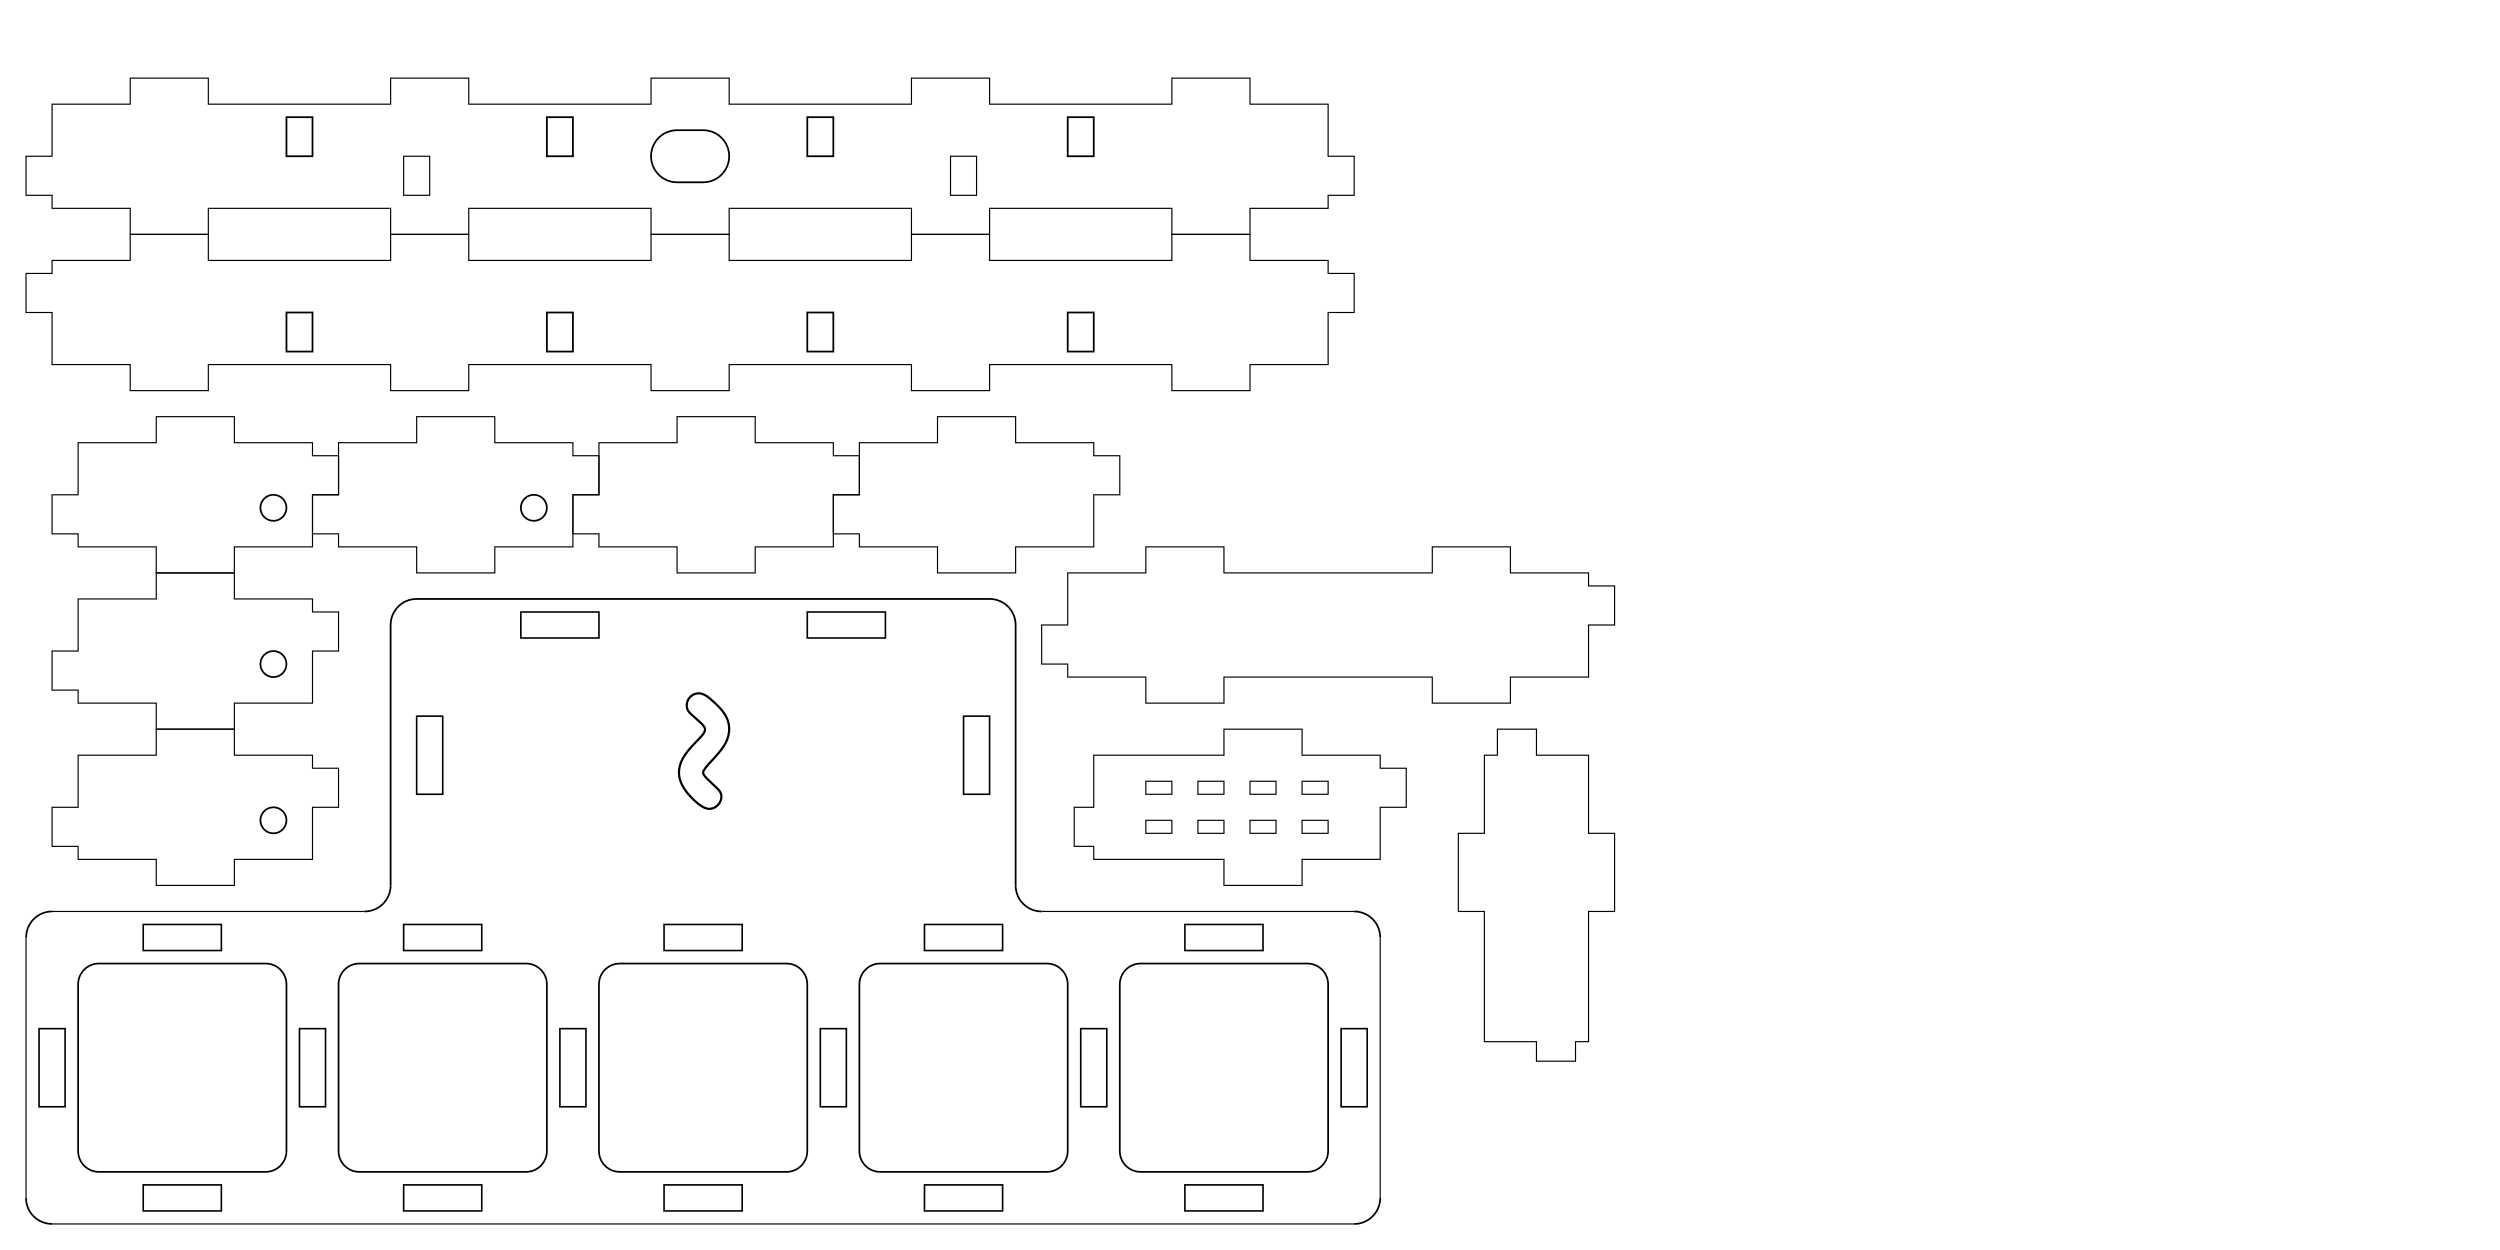
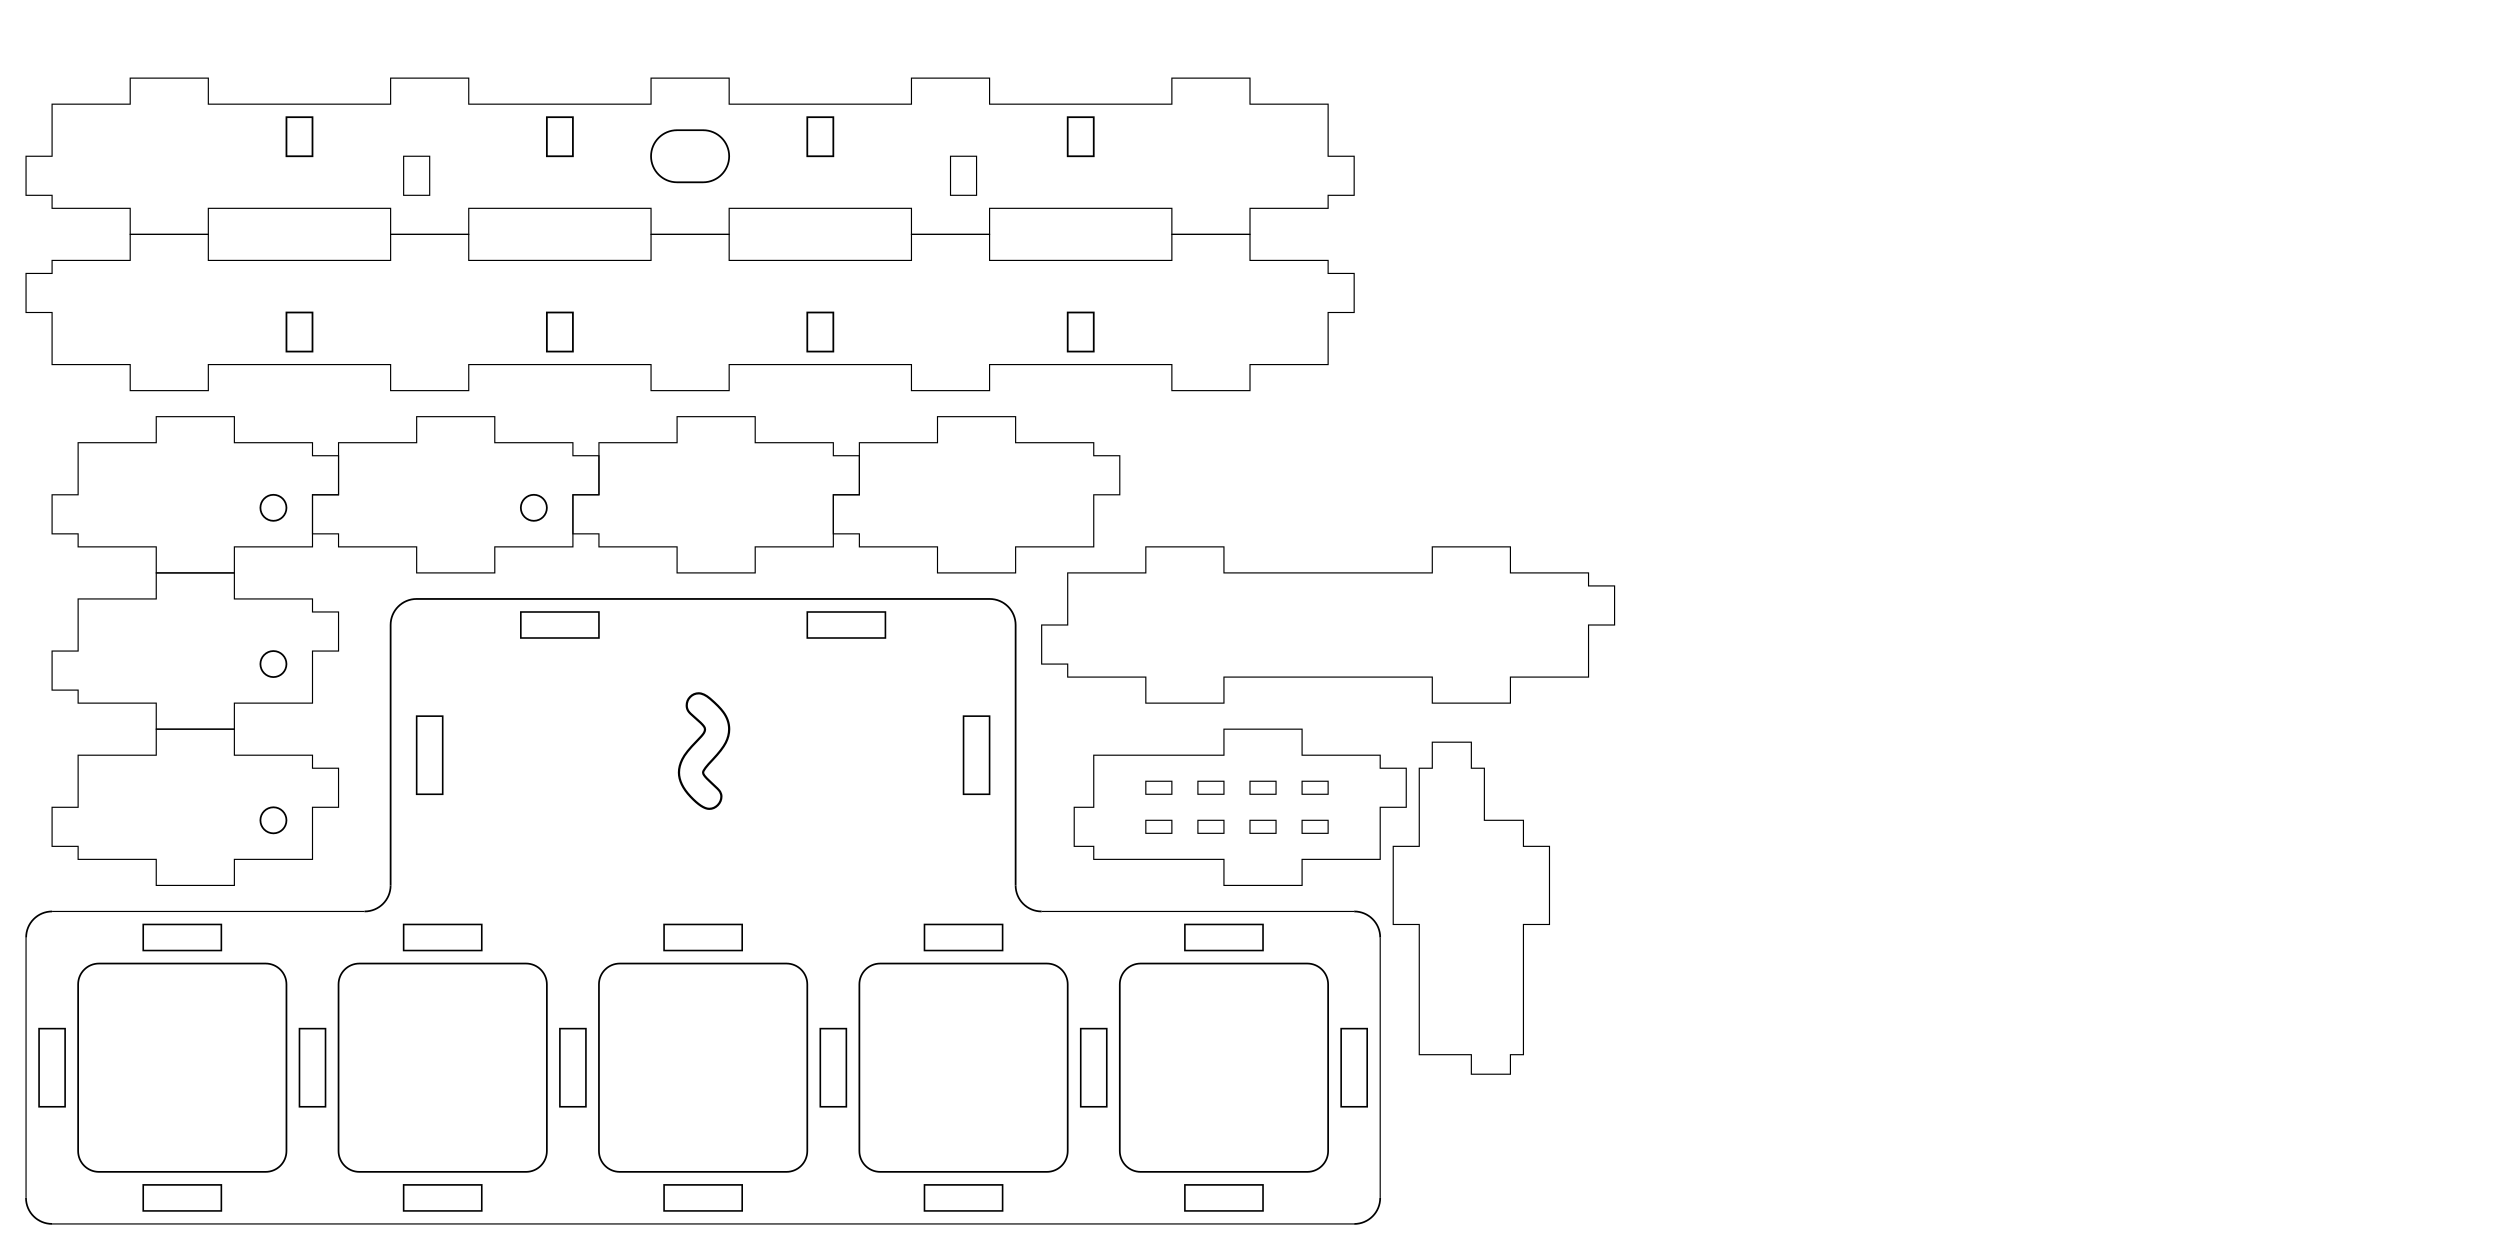
<svg xmlns="http://www.w3.org/2000/svg" width="2160" height="1080" id="svg2" version="1.1">
  <defs id="defs4" />
  <g id="layer1" transform="translate(0,27.638)" style="opacity:0.5;display:inline">
    <rect style="fill:none;stroke:#ff0000;stroke-width:1.5;stroke-miterlimit:4;stroke-opacity:1;stroke-dasharray:none" id="rect3083" width="270" height="270" x="-630" y="782.362" rx="22.5" ry="22.5" />
    <rect style="fill:none;stroke:#ff0000;stroke-width:1.5;stroke-miterlimit:4;stroke-opacity:1;stroke-dasharray:none" id="rect3220" width="270" height="540" x="-360" y="197.362" rx="22.5" ry="22.5" />
    <rect style="fill:none;stroke:#ff0000;stroke-width:1.5;stroke-miterlimit:4;stroke-opacity:1;stroke-dasharray:none" id="rect3227" width="225" height="423" x="-360" y="253.612" rx="0" ry="0" />
    <rect style="fill:none;stroke:#ff0000;stroke-width:1.5;stroke-miterlimit:4;stroke-opacity:1;stroke-dasharray:none" id="rect3083-5" width="270" height="270" x="-630" y="557.362" rx="0" ry="0" />
    <rect style="fill:none;stroke:#ff0000;stroke-width:1.5;stroke-miterlimit:4;stroke-opacity:1;stroke-dasharray:none" id="rect3083-5-8" width="270" height="270" x="-630" y="332.362" rx="0" ry="0" />
    <rect style="fill:none;stroke:#ff0000;stroke-width:1.5;stroke-miterlimit:4;stroke-opacity:1;stroke-dasharray:none" id="rect3083-5-89" width="270" height="270" x="-630" y="107.362" rx="0" ry="0" />
    <rect style="fill:none;stroke:#ff0000;stroke-width:1.5;stroke-miterlimit:4;stroke-opacity:1;stroke-dasharray:none" id="rect3083-5-6" width="270" height="270" x="-630" y="-117.638" rx="22.5" ry="22.5" />
    <rect style="fill:none;stroke:#ff0000;stroke-width:1.53;stroke-miterlimit:4;stroke-opacity:1;stroke-dasharray:none;display:inline" id="rect4531" width="202.5" height="90" x="-315" y="849.862" rx="0" ry="0" />
    <rect style="fill:none;stroke:#ff0000;stroke-width:1.53;stroke-miterlimit:4;stroke-opacity:1;stroke-dasharray:none;display:inline" id="rect4693" width="1102.5" height="90" x="45" y="-140.138" />
  </g>
  <g id="layer3" style="display:inline">
    <rect transform="matrix(0,-1,1,0,0,0)" style="fill:none;stroke:#000000;stroke-width:1.5;stroke-miterlimit:4;stroke-opacity:1;stroke-dasharray:none" id="rect3157" width="180" height="180" x="-1012.5" y="967.5" rx="18" ry="18" />
    <rect transform="matrix(0,-1,1,0,0,0)" style="fill:none;stroke:#000000;stroke-width:1.403;stroke-miterlimit:4;stroke-opacity:1;stroke-dasharray:none" id="rect3225-2" width="22.5" height="67.5" x="-1046.25" y="1023.75" rx="2.4784607e-05" ry="0" />
    <rect transform="matrix(0,-1,1,0,0,0)" style="fill:none;stroke:#000000;stroke-width:1.403;stroke-miterlimit:4;stroke-opacity:1;stroke-dasharray:none" id="rect3225-2-6" width="22.5" height="67.5" x="-821.25" y="1023.75" rx="2.4784607e-05" ry="0" />
    <rect style="fill:none;stroke:#000000;stroke-width:1.403;stroke-miterlimit:4;stroke-opacity:1;stroke-dasharray:none" id="rect3225-2-1" width="22.5" height="67.5" x="-1181.25" y="-956.25" rx="2.4784607e-05" ry="0" transform="scale(-1,-1)" />
    <rect transform="matrix(0,-1,1,0,0,0)" style="fill:none;stroke:#000000;stroke-width:1.5;stroke-miterlimit:4;stroke-opacity:1;stroke-dasharray:none" id="rect3157-5" width="180" height="180" x="-1012.5" y="742.5" rx="18" ry="18" />
    <rect transform="matrix(0,-1,1,0,0,0)" style="fill:none;stroke:#000000;stroke-width:1.403;stroke-miterlimit:4;stroke-opacity:1;stroke-dasharray:none" id="rect3225-2-12" width="22.5" height="67.5" x="-1046.25" y="798.75" rx="2.4784607e-05" ry="0" />
    <rect transform="matrix(0,-1,1,0,0,0)" style="fill:none;stroke:#000000;stroke-width:1.403;stroke-miterlimit:4;stroke-opacity:1;stroke-dasharray:none" id="rect3225-2-6-1" width="22.5" height="67.5" x="-821.25" y="798.75" rx="2.4784607e-05" ry="0" />
    <rect style="fill:none;stroke:#000000;stroke-width:1.403;stroke-miterlimit:4;stroke-opacity:1;stroke-dasharray:none" id="rect3225-2-1-2" width="22.5" height="67.5" x="-956.25" y="-956.25" rx="2.4784607e-05" ry="0" transform="scale(-1,-1)" />
    <rect transform="matrix(0,-1,1,0,0,0)" style="fill:none;stroke:#000000;stroke-width:1.5;stroke-miterlimit:4;stroke-opacity:1;stroke-dasharray:none" id="rect3157-5-3" width="180" height="180" x="-1012.5" y="517.5" rx="18" ry="18" />
    <rect transform="matrix(0,-1,1,0,0,0)" style="fill:none;stroke:#000000;stroke-width:1.403;stroke-miterlimit:4;stroke-opacity:1;stroke-dasharray:none" id="rect3225-2-12-7" width="22.5" height="67.5" x="-1046.25" y="573.75" rx="2.4784607e-05" ry="0" />
    <rect transform="matrix(0,-1,1,0,0,0)" style="fill:none;stroke:#000000;stroke-width:1.403;stroke-miterlimit:4;stroke-opacity:1;stroke-dasharray:none" id="rect3225-2-6-1-1" width="22.5" height="67.5" x="-821.25" y="573.75" rx="2.4784607e-05" ry="0" />
    <rect style="fill:none;stroke:#000000;stroke-width:1.403;stroke-miterlimit:4;stroke-opacity:1;stroke-dasharray:none" id="rect3225-2-1-2-1" width="22.5" height="67.5" x="-731.25" y="-956.25" rx="2.4784607e-05" ry="0" transform="scale(-1,-1)" />
    <rect transform="matrix(0,-1,1,0,0,0)" style="fill:none;stroke:#000000;stroke-width:1.5;stroke-miterlimit:4;stroke-opacity:1;stroke-dasharray:none" id="rect3157-5-7" width="180" height="180" x="-1012.5" y="292.5" rx="18" ry="18" />
    <rect transform="matrix(0,-1,1,0,0,0)" style="fill:none;stroke:#000000;stroke-width:1.403;stroke-miterlimit:4;stroke-opacity:1;stroke-dasharray:none" id="rect3225-2-12-5" width="22.5" height="67.5" x="-1046.25" y="348.75" rx="2.4784607e-05" ry="0" />
    <rect transform="matrix(0,-1,1,0,0,0)" style="fill:none;stroke:#000000;stroke-width:1.403;stroke-miterlimit:4;stroke-opacity:1;stroke-dasharray:none" id="rect3225-2-6-1-4" width="22.5" height="67.5" x="-821.25" y="348.75" rx="2.4784607e-05" ry="0" />
    <rect style="fill:none;stroke:#000000;stroke-width:1.403;stroke-miterlimit:4;stroke-opacity:1;stroke-dasharray:none" id="rect3225-2-1-2-0" width="22.5" height="67.5" x="-506.25" y="-956.25" rx="2.4784607e-05" ry="0" transform="scale(-1,-1)" />
    <rect transform="matrix(0,-1,1,0,0,0)" style="fill:none;stroke:#000000;stroke-width:1.5;stroke-miterlimit:4;stroke-opacity:1;stroke-dasharray:none" id="rect3157-5-4" width="180" height="180" x="-1012.5" y="67.5" rx="18" ry="18" />
    <rect transform="matrix(0,-1,1,0,0,0)" style="fill:none;stroke:#000000;stroke-width:1.403;stroke-miterlimit:4;stroke-opacity:1;stroke-dasharray:none" id="rect3225-2-12-8" width="22.5" height="67.5" x="-1046.25" y="123.75" rx="2.4784607e-05" ry="0" />
    <rect transform="matrix(0,-1,1,0,0,0)" style="fill:none;stroke:#000000;stroke-width:1.403;stroke-miterlimit:4;stroke-opacity:1;stroke-dasharray:none" id="rect3225-2-6-1-17" width="22.5" height="67.5" x="-821.25" y="123.75" rx="2.4784607e-05" ry="0" />
    <rect style="fill:none;stroke:#000000;stroke-width:1.403;stroke-miterlimit:4;stroke-opacity:1;stroke-dasharray:none" id="rect3225-2-1-2-9" width="22.5" height="67.5" x="-281.25" y="-956.25" rx="2.4784607e-05" ry="0" transform="scale(-1,-1)" />
    <rect style="fill:none;stroke:#000000;stroke-width:1.403;stroke-miterlimit:4;stroke-opacity:1;stroke-dasharray:none" id="rect3225-2-1-2-9-5" width="22.5" height="67.5" x="-56.25" y="-956.25" rx="2.4784607e-05" ry="0" transform="scale(-1,-1)" />
    <rect transform="matrix(0,-1,1,0,0,0)" style="fill:none;stroke:#000000;stroke-width:1.403;stroke-miterlimit:4;stroke-opacity:1;stroke-dasharray:none" id="rect3225-2-6-1-4-6" width="22.5" height="67.5" x="-551.25" y="450" rx="2.4784607e-05" ry="0" />
    <rect transform="matrix(0,-1,1,0,0,0)" style="fill:none;stroke:#000000;stroke-width:1.403;stroke-miterlimit:4;stroke-opacity:1;stroke-dasharray:none" id="rect3225-2-6-1-4-6-4" width="22.5" height="67.5" x="-551.25" y="697.5" rx="2.4784607e-05" ry="0" />
    <rect style="fill:none;stroke:#000000;stroke-width:1.403;stroke-miterlimit:4;stroke-opacity:1;stroke-dasharray:none" id="rect3225-2-6-1-4-6-6" width="22.5" height="67.5" x="-382.5" y="-686.25" rx="2.4784607e-05" ry="0" transform="scale(-1,-1)" />
    <rect style="fill:none;stroke:#000000;stroke-width:1.403;stroke-miterlimit:4;stroke-opacity:1;stroke-dasharray:none" id="rect3225-2-6-1-4-6-6-8" width="22.5" height="67.5" x="-855" y="-686.25" rx="2.4784607e-05" ry="0" transform="scale(-1,-1)" />
    <path style="fill:none;stroke:#000000;stroke-width:1.53;stroke-miterlimit:4;stroke-opacity:1;stroke-dasharray:none" d="m 337.5,765 0,-225 c 0,-12.465 10.035,-22.5 22.5,-22.5 l 495,0 c 12.465,0 22.5,10.035 22.5,22.5 l 0,225" id="rect3220-5" />
    <path style="fill:none;stroke:#000000;stroke-width:1.5;stroke-miterlimit:4;stroke-opacity:1;display:inline" d="m 337.5,765 c 0,12.465 -10.035,22.5 -22.5,22.5" id="rect3220-5-4" />
    <path style="fill:none;stroke:#000000;stroke-width:1.5;stroke-miterlimit:4;stroke-opacity:1;display:inline" d="m 900,787.5 c -12.465,0 -22.5,-10.035 -22.5,-22.5" id="rect3220-5-4-6" />
    <path style="fill:none;stroke:#000000;stroke-width:1.5;stroke-miterlimit:4;stroke-opacity:1;display:inline" d="m 1192.5,1035 c 0,12.465 -10.035,22.5 -22.5,22.5" id="rect3220-5-4-7" />
    <path style="fill:none;stroke:#000000;stroke-width:1.5;stroke-miterlimit:4;stroke-opacity:1;display:inline" d="m 1170,787.5 c 12.465,0 22.5,10.035 22.5,22.5" id="rect3220-5-4-7-1" />
    <path style="fill:none;stroke:#000000;stroke-width:1px;stroke-linecap:butt;stroke-linejoin:miter;stroke-opacity:1" d="m 900,787.5 270,0" id="path4476" />
    <path style="fill:none;stroke:#000000;stroke-width:1px;stroke-linecap:butt;stroke-linejoin:miter;stroke-opacity:1" d="M 1192.5,810 1192.5,1035" id="path4478" />
    <path style="fill:none;stroke:#000000;stroke-width:1px;stroke-linecap:butt;stroke-linejoin:miter;stroke-opacity:1" d="m 1170,1057.5 -1125,0" id="path4480" />
    <path style="fill:none;stroke:#000000;stroke-width:1px;stroke-linecap:butt;stroke-linejoin:miter;stroke-opacity:1" d="m 22.5,1035 0,-225" id="path4482" />
    <path style="fill:none;stroke:#000000;stroke-width:1px;stroke-linecap:butt;stroke-linejoin:miter;stroke-opacity:1" d="m 45,787.5 270,0" id="path4484" />
    <path style="fill:none;stroke:#000000;stroke-width:1.5;stroke-miterlimit:4;stroke-opacity:1;display:inline" d="m 45.041,1057.458 c -12.465,0.046 -22.537,-9.952 -22.583,-22.417" id="rect3220-5-4-64" />
    <path style="fill:none;stroke:#000000;stroke-width:1.5;stroke-miterlimit:4;stroke-opacity:1;display:inline" d="M 22.583,810.083 C 22.537,797.618 32.535,787.546 45,787.5" id="rect3220-5-4-64-0" />
    <g style="font-size:40px;font-style:normal;font-variant:normal;font-weight:bold;font-stretch:normal;text-align:center;line-height:125%;letter-spacing:0px;word-spacing:0px;text-anchor:middle;fill:none;stroke:#000000;stroke-width:0.368;stroke-miterlimit:4;stroke-opacity:1;stroke-dasharray:none;display:inline;font-family:Courier New;-inkscape-font-specification:Courier New Bold" id="text4522" transform="matrix(0,-5.215076,5.215076,0,-1816.918,2499.807)">
      <path d="m 362.445,462.17 c 0.573,1e-5 1.055,0.195 1.445,0.586 0.391,0.391 0.586,0.859 0.586,1.406 -3e-5,0.56 -0.293,1.185 -0.879,1.875 -0.885,1.029 -1.628,1.758 -2.227,2.188 -0.885,0.651 -1.829,0.977 -2.832,0.977 -0.755,0 -1.504,-0.189 -2.246,-0.566 -0.742,-0.378 -1.673,-1.094 -2.793,-2.148 -1.107,-1.068 -1.816,-1.602 -2.129,-1.602 -0.156,10e-6 -0.306,0.052 -0.449,0.156 -0.286,0.182 -0.755,0.632 -1.406,1.348 -0.638,0.716 -1.087,1.152 -1.348,1.309 -0.26,0.143 -0.521,0.215 -0.781,0.215 -0.547,10e-6 -1.029,-0.202 -1.445,-0.605 -0.404,-0.404 -0.605,-0.872 -0.605,-1.406 0,-0.794 0.677,-1.829 2.031,-3.105 1.354,-1.276 2.682,-1.914 3.984,-1.914 0.716,2e-5 1.452,0.189 2.207,0.566 0.755,0.365 1.751,1.159 2.988,2.383 0.638,0.638 1.107,1.042 1.406,1.211 0.195,0.104 0.371,0.156 0.527,0.156 0.182,10e-6 0.345,-0.052 0.488,-0.156 0.326,-0.221 0.846,-0.755 1.562,-1.602 0.456,-0.547 0.807,-0.892 1.055,-1.035 0.26,-0.156 0.547,-0.234 0.859,-0.234" id="path4529" style="fill:none;stroke:#000000;stroke-width:0.368;stroke-miterlimit:4;stroke-opacity:1;stroke-dasharray:none" />
    </g>
    <path style="fill:none;stroke:#000000;stroke-width:1px;stroke-linecap:butt;stroke-linejoin:miter;stroke-opacity:1" d="m 135,630 67.5,0 0,22.5 67.5,0 0,11.25 22.5,0 0,33.75 -22.5,0 0,45 -67.5,0 0,22.5 -67.5,0 0,-22.5 -67.5,0 0,-11.25 -22.5,0 0,-33.75 22.5,0 0,-45 67.5,0 z" id="path4578" />
    <path style="fill:none;stroke:#000000;stroke-width:1.53;stroke-miterlimit:4;stroke-opacity:1;stroke-dasharray:none" id="path4580" d="m 1507.5,1001.25 a 11.25,11.25 0 1 1 -22.5,0 11.25,11.25 0 1 1 22.5,0 z" transform="translate(-1260,-292.5)" />
    <path style="fill:none;stroke:#000000;stroke-width:1px;stroke-linecap:butt;stroke-linejoin:miter;stroke-opacity:1;display:inline" d="m 135,495 67.5,0 0,22.5 67.5,0 0,11.25 22.5,0 0,33.75 -22.5,0 0,45 -67.5,0 0,22.5 -67.5,0 0,-22.5 -67.5,0 0,-11.25 -22.5,0 0,-33.75 22.5,0 0,-45 67.5,0 z" id="path4578-1" />
    <path style="fill:none;stroke:#000000;stroke-width:1.53;stroke-miterlimit:4;stroke-opacity:1;stroke-dasharray:none;display:inline" id="path4580-2" d="m 1507.5,1001.25 a 11.25,11.25 0 1 1 -22.5,0 11.25,11.25 0 1 1 22.5,0 z" transform="translate(-1260,-427.5)" />
    <path style="fill:none;stroke:#000000;stroke-width:1px;stroke-linecap:butt;stroke-linejoin:miter;stroke-opacity:1;display:inline" d="m 135,360 67.5,0 0,22.5 67.5,0 0,11.25 22.5,0 0,33.75 -22.5,0 0,45 -67.5,0 0,22.5 -67.5,0 0,-22.5 -67.5,0 0,-11.25 -22.5,0 0,-33.75 22.5,0 0,-45 67.5,0 z" id="path4578-1-0" />
    <path style="fill:none;stroke:#000000;stroke-width:1.53;stroke-miterlimit:4;stroke-opacity:1;stroke-dasharray:none;display:inline" id="path4580-2-7" d="m 1507.5,1001.25 a 11.25,11.25 0 1 1 -22.5,0 11.25,11.25 0 1 1 22.5,0 z" transform="translate(-1260,-562.5)" />
    <path style="fill:none;stroke:#000000;stroke-width:1px;stroke-linecap:butt;stroke-linejoin:miter;stroke-opacity:1;display:inline" d="m 360,360 67.5,0 0,22.5 67.5,0 0,11.25 22.5,0 0,33.75 -22.5,0 0,45 -67.5,0 0,22.5 -67.5,0 0,-22.5 -67.5,0 0,-11.25 -22.5,0 0,-33.75 22.5,0 0,-45 67.5,0 z" id="path4578-1-3" />
    <path style="fill:none;stroke:#000000;stroke-width:1.53;stroke-miterlimit:4;stroke-opacity:1;stroke-dasharray:none;display:inline" id="path4580-2-0" d="m 1507.5,1001.25 a 11.25,11.25 0 1 1 -22.5,0 11.25,11.25 0 1 1 22.5,0 z" transform="translate(-1035,-562.5)" />
    <path style="fill:none;stroke:#000000;stroke-width:1px;stroke-linecap:butt;stroke-linejoin:miter;stroke-opacity:1;display:inline" d="m 585,360 67.5,0 0,22.5 67.5,0 0,11.25 22.5,0 0,33.75 -22.5,0 0,45 -67.5,0 0,22.5 -67.5,0 0,-22.5 -67.5,0 0,-11.25 -22.5,0 0,-33.75 22.5,0 0,-45 67.5,0 z" id="path4578-1-3-1" />
    <path style="fill:none;stroke:#000000;stroke-width:1px;stroke-linecap:butt;stroke-linejoin:miter;stroke-opacity:1;display:inline" d="m 810,360 67.5,0 0,22.5 67.5,0 0,11.25 22.5,0 0,33.75 -22.5,0 0,45 -67.5,0 0,22.5 -67.5,0 0,-22.5 -67.5,0 0,-11.25 -22.5,0 0,-33.75 22.5,0 0,-45 67.5,0 z" id="path4578-1-3-1-8" />
    <path style="fill:none;stroke:#000000;stroke-width:1px;stroke-linecap:butt;stroke-linejoin:miter;stroke-opacity:1" d="m 45,225 0,11.25 -22.5,0 0,33.75 22.5,0 0,45 67.5,0 0,22.5 67.5,0 0,-22.5 67.5,0 22.5,0 67.5,0 0,22.5 67.5,0 0,-22.5 157.5,0 0,22.5 67.5,0 0,-22.5 157.5,0 0,22.5 67.5,0 0,-22.5 157.5,0 0,22.5 67.5,0 0,-22.5 67.5,0 0,-45 22.5,0 0,-33.75 -22.5,0 0,-11.25 -67.5,0 0,-22.5 -67.5,0 0,22.5 -157.5,0 0,-22.5 -67.5,0 0,22.5 -157.5,0 0,-22.5 -67.5,0 0,22.5 -157.5,0 0,-22.5 -67.5,0 0,22.5 -157.5,0 0,-22.5 -67.5,0 0,22.5 z" id="path4698" />
    <rect style="fill:none;stroke:#000000;stroke-width:1.53;stroke-miterlimit:4;stroke-opacity:1;stroke-dasharray:none" id="rect4700" width="22.5" height="33.75" x="247.5" y="270" />
    <rect style="fill:none;stroke:#000000;stroke-width:1.53;stroke-miterlimit:4;stroke-opacity:1;stroke-dasharray:none;display:inline" id="rect4700-1" width="22.5" height="33.75" x="472.5" y="270" />
    <rect style="fill:none;stroke:#000000;stroke-width:1.53;stroke-miterlimit:4;stroke-opacity:1;stroke-dasharray:none;display:inline" id="rect4700-1-3" width="22.5" height="33.75" x="697.5" y="270" />
    <rect style="fill:none;stroke:#000000;stroke-width:1.53;stroke-miterlimit:4;stroke-opacity:1;stroke-dasharray:none;display:inline" id="rect4700-1-3-0" width="22.5" height="33.75" x="922.5" y="270" />
    <path style="fill:none;stroke:#000000;stroke-width:1px;stroke-linecap:butt;stroke-linejoin:miter;stroke-opacity:1;display:inline" d="m 1147.5,180 0,-11.25 22.5,0 0,-33.75 -22.5,0 0,-45 -67.5,0 0,-22.5 -67.5,0 0,22.5 -67.5,0 -22.5,0 -67.5,0 0,-22.5 -67.5,0 0,22.5 -157.5,0 0,-22.5 -67.5,0 0,22.5 -157.5,0 0,-22.5 -67.5,0 0,22.5 -157.5,0 0,-22.5 -67.5,0 0,22.5 -67.5,0 0,45 -22.5,0 0,33.75 22.5,0 0,11.25 67.5,0 0,22.5 67.5,0 0,-22.5 157.5,0 0,22.5 67.5,0 0,-22.5 157.5,0 0,22.5 67.5,0 0,-22.5 157.5,0 0,22.5 67.5,0 0,-22.5 157.5,0 0,22.5 67.5,0 0,-22.5 z" id="path4698-8" />
    <rect style="fill:none;stroke:#000000;stroke-width:1.53;stroke-miterlimit:4;stroke-opacity:1;stroke-dasharray:none;display:inline" id="rect4700-0" width="22.5" height="33.75" x="-945" y="-135" transform="scale(-1,-1)" />
    <rect style="fill:none;stroke:#000000;stroke-width:1.53;stroke-miterlimit:4;stroke-opacity:1;stroke-dasharray:none;display:inline" id="rect4700-1-8" width="22.5" height="33.75" x="-720" y="-135" transform="scale(-1,-1)" />
    <rect style="fill:none;stroke:#000000;stroke-width:1.53;stroke-miterlimit:4;stroke-opacity:1;stroke-dasharray:none;display:inline" id="rect4700-1-3-2" width="22.5" height="33.75" x="-495" y="-135" transform="scale(-1,-1)" />
    <rect style="fill:none;stroke:#000000;stroke-width:1.53;stroke-miterlimit:4;stroke-opacity:1;stroke-dasharray:none;display:inline" id="rect4700-1-3-0-2" width="22.5" height="33.75" x="-270" y="-135" transform="scale(-1,-1)" />
    <rect style="fill:none;stroke:#000000;stroke-width:1.53;stroke-miterlimit:4;stroke-opacity:1;stroke-dasharray:none" id="rect4789" width="67.5" height="45" x="562.5" y="112.5" ry="22.5" rx="22.5" />
    <path style="fill:none;stroke:#000000;stroke-width:1px;stroke-linecap:butt;stroke-linejoin:miter;stroke-opacity:1" d="m 922.5,495 67.5,0 0,-22.5 67.5,0 0,22.5 180,0 0,-22.5 67.5,0 0,22.5 67.5,0 0,11.25 22.5,0 0,33.75 -22.5,0 0,45 -67.5,0 0,22.5 -67.5,0 0,-22.5 -180,0 0,22.5 -67.5,0 0,-22.5 -67.5,0 0,-11.25 -22.5,0 0,-33.75 22.5,0 z" id="path4793" />
-     <path style="fill:none;stroke:#000000;stroke-width:1px;stroke-linecap:butt;stroke-linejoin:miter;stroke-opacity:1" d="m 1293.75,630 33.75,0 0,22.5 45,0 0,67.5 22.5,0 0,67.5 -22.5,0 0,112.5 -11.25,0 0,16.875 -33.75,0 0,-16.875 -45,0 0,-112.5 -22.5,0 0,-67.5 22.5,0 0,-67.5 11.25,0 z" id="path4797" />
    <path style="fill:none;stroke:#000000;stroke-width:1px;stroke-linecap:butt;stroke-linejoin:miter;stroke-opacity:1;display:inline" d="m 1215,663.75 0,33.75 -22.5,0 0,45 -67.5,0 0,22.5 -67.5,0 0,-22.5 -112.5,0 0,-11.25 -16.875,0 0,-33.75 16.875,0 0,-45 112.5,0 0,-22.5 67.5,0 0,22.5 67.5,0 0,11.25 z" id="path4797-4" />
    <path style="fill:none;stroke:#000000;stroke-width:1px;stroke-linecap:butt;stroke-linejoin:miter;stroke-opacity:1" d="m 843.75,168.75 0,-33.75 -22.5,0 0,33.75 z" id="path4817" />
    <path style="fill:none;stroke:#000000;stroke-width:1px;stroke-linecap:butt;stroke-linejoin:miter;stroke-opacity:1;display:inline" d="m 371.25,168.75 0,-33.75 -22.5,0 0,33.75 z" id="path4817-4" />
    <path style="fill:none;stroke:#000000;stroke-width:1px;stroke-linecap:butt;stroke-linejoin:miter;stroke-opacity:1" d="m 990,675 22.5,0 0,11.25 -22.5,0 z" id="path4837" />
    <path style="fill:none;stroke:#000000;stroke-width:1px;stroke-linecap:butt;stroke-linejoin:miter;stroke-opacity:1;display:inline" d="m 990,708.75 22.5,0 0,11.25 -22.5,0 z" id="path4837-1" />
    <path style="fill:none;stroke:#000000;stroke-width:1px;stroke-linecap:butt;stroke-linejoin:miter;stroke-opacity:1;display:inline" d="m 1035,675 22.5,0 0,11.25 -22.5,0 z" id="path4837-1-7" />
    <path style="fill:none;stroke:#000000;stroke-width:1px;stroke-linecap:butt;stroke-linejoin:miter;stroke-opacity:1;display:inline" d="m 1035,708.75 22.5,0 0,11.25 -22.5,0 z" id="path4837-1-7-6" />
    <path style="fill:none;stroke:#000000;stroke-width:1px;stroke-linecap:butt;stroke-linejoin:miter;stroke-opacity:1;display:inline" d="m 1080,675 22.5,0 0,11.25 -22.5,0 z" id="path4837-1-7-6-1" />
    <path style="fill:none;stroke:#000000;stroke-width:1px;stroke-linecap:butt;stroke-linejoin:miter;stroke-opacity:1;display:inline" d="m 1080,708.75 22.5,0 0,11.25 -22.5,0 z" id="path4837-1-7-6-1-6" />
    <path style="fill:none;stroke:#000000;stroke-width:1px;stroke-linecap:butt;stroke-linejoin:miter;stroke-opacity:1;display:inline" d="m 1125,675 22.5,0 0,11.25 -22.5,0 z" id="path4837-1-7-6-1-6-8" />
    <path style="fill:none;stroke:#000000;stroke-width:1px;stroke-linecap:butt;stroke-linejoin:miter;stroke-opacity:1;display:inline" d="m 1125,708.75 22.5,0 0,11.25 -22.5,0 z" id="path4837-1-7-6-1-6-8-3" />
+     <path style="fill:none;stroke:#000000;stroke-width:1px;stroke-linecap:butt;stroke-linejoin:miter;stroke-opacity:1" d="m 1237.5,663.75 0,-22.5 33.75,0 0,22.5 11.25,0 0,45 33.75,0 0,22.5 22.5,0 0,67.5 -22.5,0 0,112.5 -11.25,0 0,16.875 -33.75,0 0,-16.875 -45,0 0,-112.5 -22.5,0 0,-67.5 22.5,0 0,-67.5 z" id="path4967" />
  </g>
</svg>
